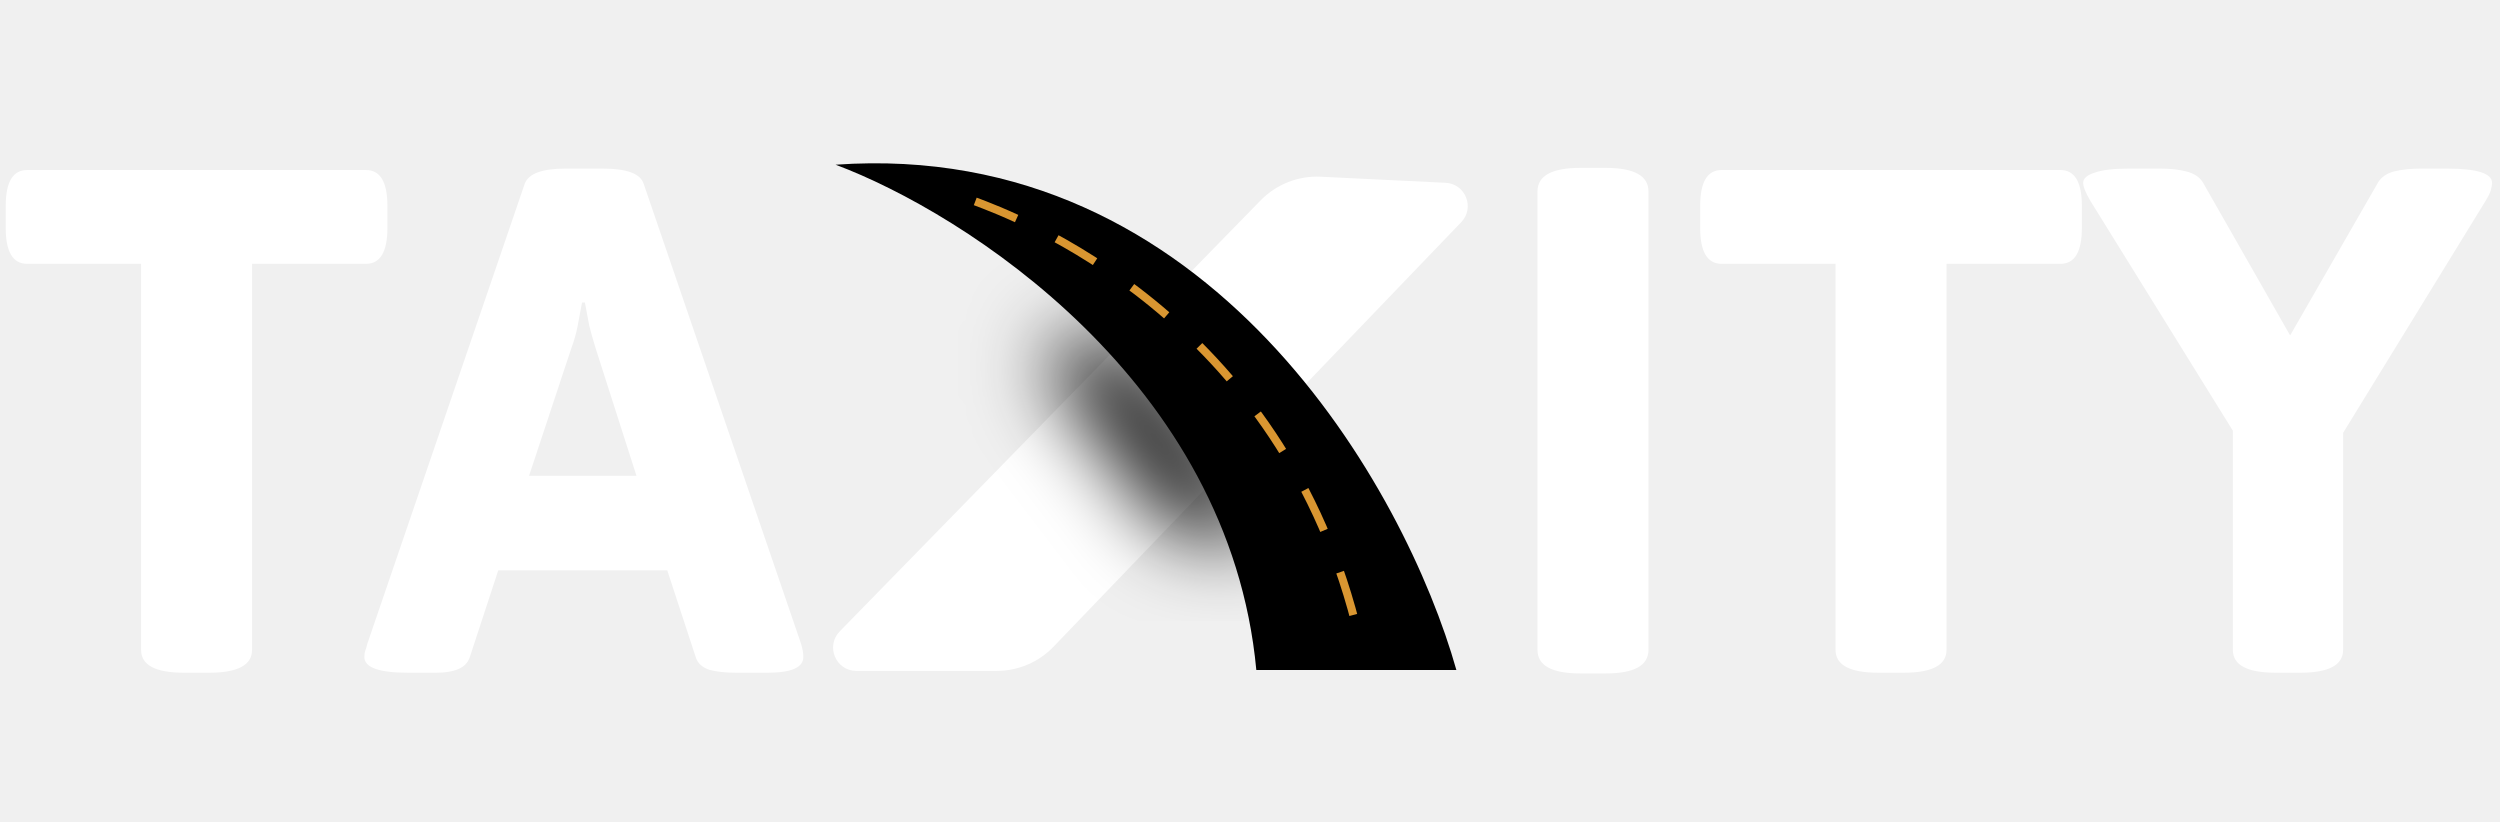
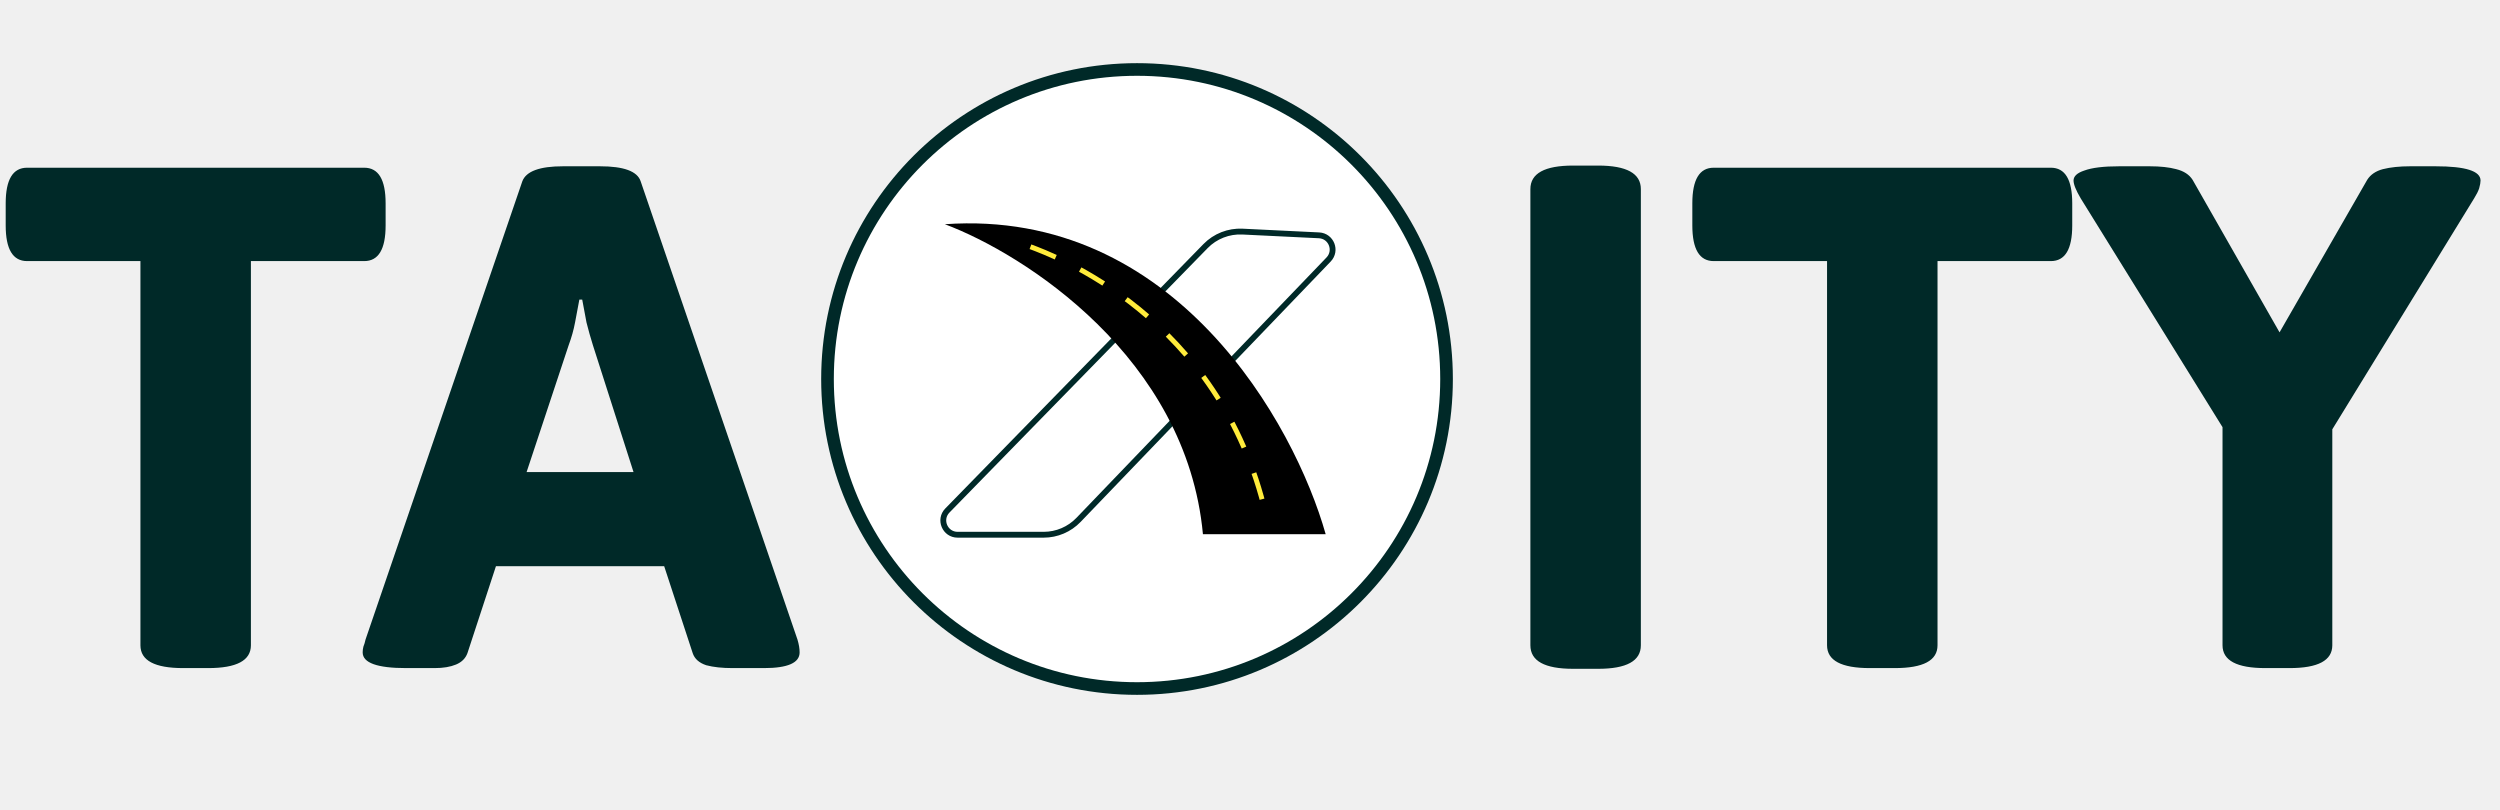
- <svg xmlns="http://www.w3.org/2000/svg" width="216" height="71" viewBox="0 0 216 71" fill="none">
-   <path d="M15.901 58.124C13.426 58.124 12.189 57.464 12.189 56.144V22.795H2.351C1.114 22.795 0.495 21.764 0.495 19.702V17.784C0.495 15.721 1.114 14.69 2.351 14.69H31.616C32.854 14.69 33.472 15.721 33.472 17.784V19.702C33.472 21.764 32.854 22.795 31.616 22.795H21.779V56.144C21.779 57.464 20.541 58.124 18.067 58.124H15.901ZM35.254 58.124C32.738 58.124 31.48 57.67 31.48 56.763C31.48 56.598 31.5 56.433 31.541 56.268C31.624 56.061 31.686 55.855 31.727 55.649L45.339 15.866C45.669 14.999 46.844 14.566 48.865 14.566H52.083C54.145 14.566 55.321 14.999 55.609 15.866L69.221 55.649C69.345 56.061 69.407 56.433 69.407 56.763C69.407 57.67 68.376 58.124 66.313 58.124H63.591C62.683 58.124 61.92 58.041 61.301 57.876C60.683 57.67 60.291 57.319 60.126 56.824L57.651 49.276H43.05L40.575 56.824C40.41 57.278 40.08 57.608 39.585 57.814C39.09 58.021 38.471 58.124 37.728 58.124H35.254ZM45.71 41.109H54.991L51.464 30.096C51.258 29.436 51.072 28.776 50.907 28.116C50.783 27.456 50.66 26.796 50.536 26.136H50.288C50.165 26.796 50.041 27.456 49.917 28.116C49.794 28.776 49.608 29.436 49.36 30.096L45.71 41.109ZM136.551 58.186C134.076 58.186 132.838 57.505 132.838 56.144V16.546C132.838 15.185 134.076 14.504 136.551 14.504H138.716C141.191 14.504 142.429 15.185 142.429 16.546V56.144C142.429 57.505 141.191 58.186 138.716 58.186H136.551ZM162.302 58.124C159.827 58.124 158.59 57.464 158.59 56.144V22.795H148.752C147.515 22.795 146.896 21.764 146.896 19.702V17.784C146.896 15.721 147.515 14.69 148.752 14.69H178.017C179.255 14.69 179.873 15.721 179.873 17.784V19.702C179.873 21.764 179.255 22.795 178.017 22.795H168.18V56.144C168.18 57.464 166.942 58.124 164.467 58.124H162.302ZM196.63 58.124C194.155 58.124 192.918 57.464 192.918 56.144V37.211L180.605 17.351C180.193 16.649 179.986 16.134 179.986 15.804C179.986 15.432 180.296 15.144 180.915 14.938C181.574 14.69 182.585 14.566 183.946 14.566H186.607C187.514 14.566 188.277 14.649 188.896 14.814C189.556 14.979 190.03 15.288 190.319 15.742L197.867 28.982L205.477 15.742C205.766 15.288 206.22 14.979 206.839 14.814C207.499 14.649 208.282 14.566 209.19 14.566H211.417C214.016 14.566 215.315 14.979 215.315 15.804C215.315 15.969 215.274 16.195 215.191 16.484C215.109 16.732 214.964 17.02 214.758 17.351L202.446 37.397V56.144C202.446 57.464 201.208 58.124 198.733 58.124H196.63Z" fill="white" />
-   <path d="M86.118 57.966H73.993C72.213 57.966 71.311 55.824 72.554 54.55L108.919 17.312C110.28 15.918 112.173 15.174 114.119 15.269L124.899 15.794C126.622 15.878 127.446 17.951 126.251 19.195L91.026 55.874C89.743 57.211 87.97 57.966 86.118 57.966Z" fill="white" />
-   <path d="M125.831 57.889H108.546C106.226 32.985 83.346 18.407 72.196 14.23C104.617 11.941 121.461 42.382 125.831 57.889Z" fill="black" />
-   <g filter="url(#filter0_f_1564_2301)">
-     <path d="M101.546 45.901L110.479 46.365L100.077 32.289L94.702 28.693L90.1 30.897L101.546 45.901Z" fill="black" />
-   </g>
-   <path d="M84.261 17.401C87.316 18.562 110.943 27.107 117.44 55.182" stroke="#D99631" stroke-width="0.696" stroke-dasharray="3.87 3.87" />
-   <defs>
-     <filter id="filter0_f_1564_2301" x="82.83" y="21.423" width="34.919" height="32.212" filterUnits="userSpaceOnUse" color-interpolation-filters="sRGB">
-       <feFlood flood-opacity="0" result="BackgroundImageFix" />
-       <feBlend mode="normal" in="SourceGraphic" in2="BackgroundImageFix" result="shape" />
-       <feGaussianBlur stdDeviation="3.635" result="effect1_foregroundBlur_1564_2301" />
-     </filter>
-   </defs>
+ <svg xmlns="http://www.w3.org/2000/svg" width="105" height="34" viewBox="0 0 105 34" fill="none">
+   <path d="M7.694 28.06C6.496 28.06 5.898 27.741 5.898 27.102V10.966H1.138C0.539 10.966 0.239 10.467 0.239 9.469V8.541C0.239 7.543 0.539 7.044 1.138 7.044H15.298C15.897 7.044 16.196 7.543 16.196 8.541V9.469C16.196 10.467 15.897 10.966 15.298 10.966H10.538V27.102C10.538 27.741 9.939 28.06 8.742 28.06H7.694ZM17.058 28.06C15.841 28.06 15.232 27.84 15.232 27.401C15.232 27.321 15.242 27.242 15.262 27.162C15.302 27.062 15.332 26.962 15.352 26.862L21.938 7.613C22.098 7.193 22.666 6.984 23.644 6.984H25.201C26.199 6.984 26.768 7.193 26.907 7.613L33.494 26.862C33.554 27.062 33.584 27.242 33.584 27.401C33.584 27.84 33.084 28.06 32.087 28.06H30.769C30.33 28.06 29.961 28.02 29.662 27.94C29.362 27.84 29.173 27.671 29.093 27.431L27.895 23.779H20.83L19.633 27.431C19.553 27.651 19.393 27.81 19.154 27.91C18.914 28.01 18.615 28.06 18.256 28.06H17.058ZM22.117 19.827H26.608L24.902 14.498C24.802 14.179 24.712 13.86 24.632 13.54C24.572 13.221 24.512 12.902 24.453 12.582H24.333C24.273 12.902 24.213 13.221 24.153 13.54C24.093 13.86 24.003 14.179 23.884 14.498L22.117 19.827ZM66.072 28.09C64.875 28.09 64.276 27.761 64.276 27.102V7.942C64.276 7.283 64.875 6.954 66.072 6.954H67.12C68.317 6.954 68.916 7.283 68.916 7.942V27.102C68.916 27.761 68.317 28.09 67.12 28.09H66.072ZM78.532 28.06C77.335 28.06 76.736 27.741 76.736 27.102V10.966H71.976C71.377 10.966 71.078 10.467 71.078 9.469V8.541C71.078 7.543 71.377 7.044 71.976 7.044H86.136C86.735 7.044 87.034 7.543 87.034 8.541V9.469C87.034 10.467 86.735 10.966 86.136 10.966H81.376V27.102C81.376 27.741 80.778 28.06 79.58 28.06H78.532ZM95.142 28.06C93.945 28.06 93.346 27.741 93.346 27.102V17.941L87.389 8.331C87.189 7.992 87.089 7.742 87.089 7.583C87.089 7.403 87.239 7.263 87.538 7.164C87.858 7.044 88.347 6.984 89.005 6.984H90.293C90.732 6.984 91.101 7.024 91.4 7.104C91.719 7.183 91.949 7.333 92.089 7.553L95.741 13.959L99.423 7.553C99.563 7.333 99.783 7.183 100.082 7.104C100.401 7.024 100.781 6.984 101.22 6.984H102.297C103.555 6.984 104.183 7.183 104.183 7.583C104.183 7.662 104.164 7.772 104.124 7.912C104.084 8.032 104.014 8.171 103.914 8.331L97.957 18.031V27.102C97.957 27.741 97.358 28.06 96.16 28.06H95.142Z" fill="#002928" />
+   <circle cx="47.755" cy="15.918" r="13" fill="white" stroke="#002928" stroke-width="0.531" />
+   <path d="M43.834 22.459H40.219C39.688 22.459 39.419 21.82 39.79 21.441L50.633 10.336C51.039 9.92 51.604 9.699 52.184 9.727L55.399 9.884C55.913 9.909 56.158 10.527 55.802 10.898L45.298 21.835C44.915 22.234 44.387 22.459 43.834 22.459Z" fill="white" stroke="#002928" stroke-width="0.245" />
+   <path d="M55.678 22.436H50.523C49.831 15.01 43.008 10.663 39.684 9.417C49.351 8.735 54.374 17.812 55.678 22.436Z" fill="black" />
+   <path d="M43.279 10.363C44.19 10.709 51.236 13.257 53.173 21.629" stroke="#FFEB3B" stroke-width="0.208" stroke-dasharray="1.15 1.15" />
</svg>
